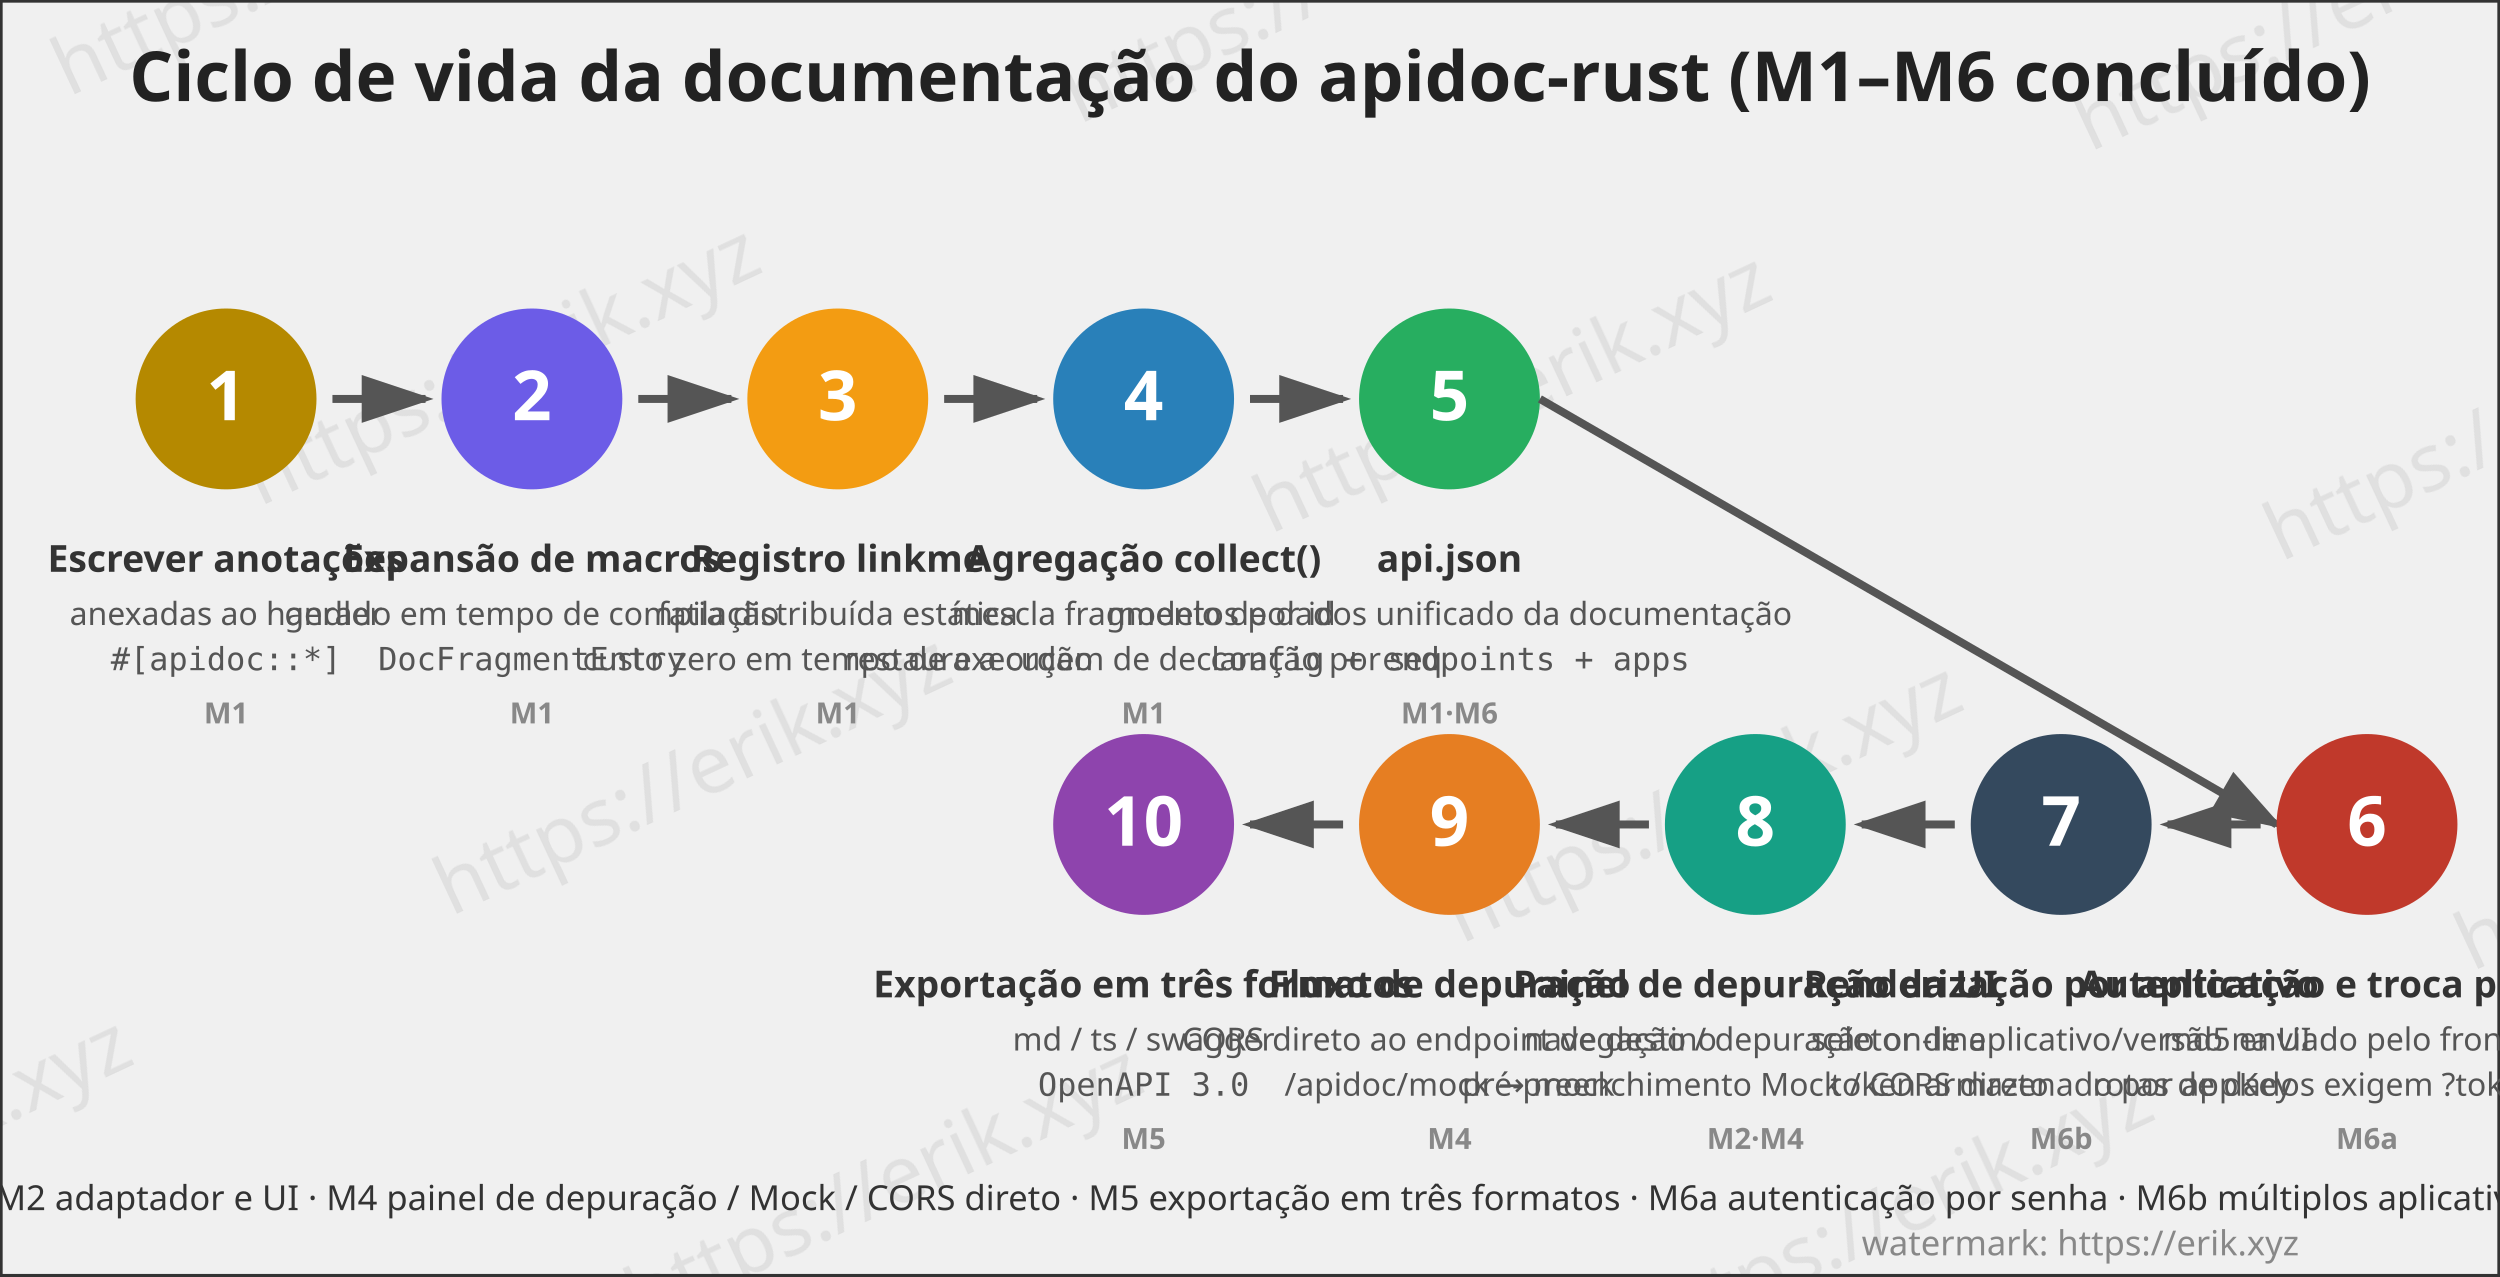
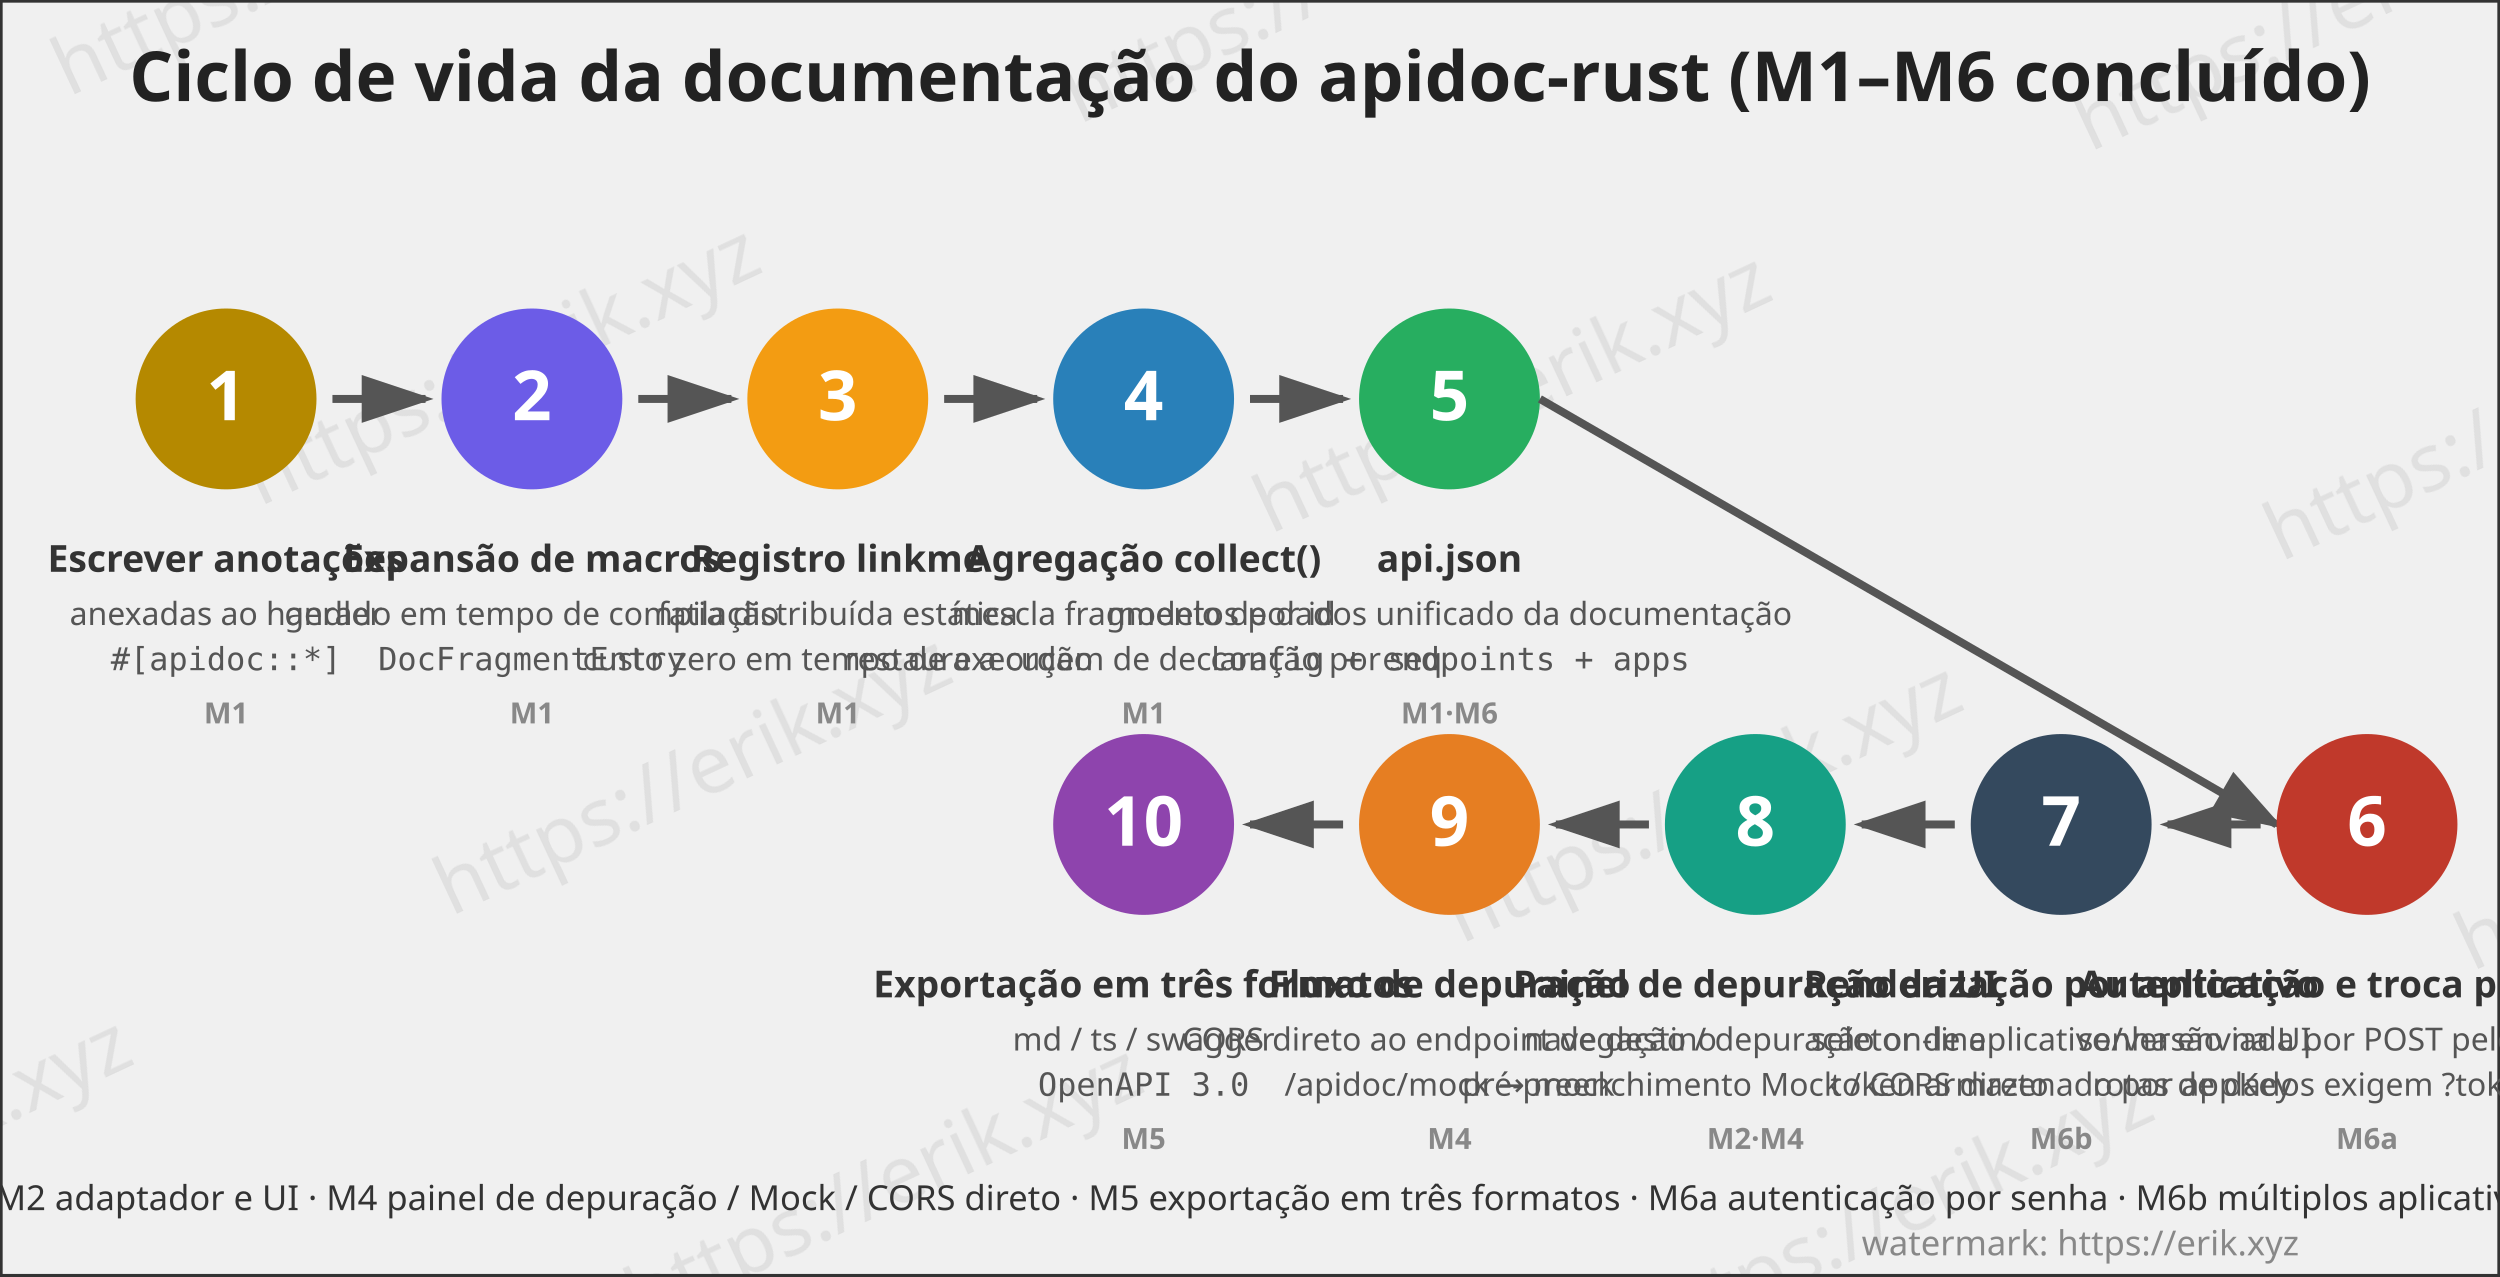
<svg xmlns="http://www.w3.org/2000/svg" viewBox="0 0 940 480" font-family="sans-serif">
  <defs>
    <pattern id="wm" width="340" height="170" patternUnits="userSpaceOnUse" patternTransform="rotate(-25)">
      <text x="8" y="44" font-size="30" fill="#888888" opacity="0.15">https://erik.xyz</text>
    </pattern>
    <marker id="arrow" markerWidth="10" markerHeight="10" refX="8" refY="3" orient="auto">
      <path d="M0,0 L0,6 L9,3 z" fill="#555" />
    </marker>
  </defs>
  <rect width="940" height="480" fill="url(#wm)" />
  <rect x="0" y="0" width="940" height="480" fill="none" stroke="#333" stroke-width="2" />
  <text x="470" y="38" text-anchor="middle" font-size="26" font-weight="bold" fill="#222">Ciclo de vida da documentação do apidoc-rust (M1–M6 concluído)</text>
  <circle cx="85" cy="150" r="34" fill="#b58900" />
  <text x="85" y="158" text-anchor="middle" font-size="26" fill="#fff" font-weight="bold">1</text>
  <text x="85" y="215" text-anchor="middle" font-size="14" font-weight="bold" fill="#333">Escrever anotações</text>
  <text x="85" y="235" text-anchor="middle" font-size="12" fill="#555">anexadas ao handler</text>
  <text x="85" y="252" text-anchor="middle" font-size="12" fill="#555" font-family="monospace">#[apidoc::*]</text>
  <text x="85" y="272" text-anchor="middle" font-size="11" fill="#888" font-weight="bold">M1</text>
  <line x1="125" y1="150" x2="160" y2="150" stroke="#555" stroke-width="3" marker-end="url(#arrow)" />
  <circle cx="200" cy="150" r="34" fill="#6c5ce7" />
  <text x="200" y="158" text-anchor="middle" font-size="26" fill="#fff" font-weight="bold">2</text>
  <text x="200" y="215" text-anchor="middle" font-size="14" font-weight="bold" fill="#333">Expansão de macros</text>
  <text x="200" y="235" text-anchor="middle" font-size="12" fill="#555">gerado em tempo de compilação</text>
  <text x="200" y="252" text-anchor="middle" font-size="12" fill="#555" font-family="monospace">DocFragmentEntry</text>
  <text x="200" y="272" text-anchor="middle" font-size="11" fill="#888" font-weight="bold">M1</text>
  <line x1="240" y1="150" x2="275" y2="150" stroke="#555" stroke-width="3" marker-end="url(#arrow)" />
  <circle cx="315" cy="150" r="34" fill="#f39c12" />
  <text x="315" y="158" text-anchor="middle" font-size="26" fill="#fff" font-weight="bold">3</text>
  <text x="315" y="215" text-anchor="middle" font-size="14" font-weight="bold" fill="#333">Registro linkme</text>
  <text x="315" y="235" text-anchor="middle" font-size="12" fill="#555">fatia distribuída estática</text>
  <text x="315" y="252" text-anchor="middle" font-size="12" fill="#555">custo zero em tempo de execução</text>
  <text x="315" y="272" text-anchor="middle" font-size="11" fill="#888" font-weight="bold">M1</text>
  <line x1="355" y1="150" x2="390" y2="150" stroke="#555" stroke-width="3" marker-end="url(#arrow)" />
  <circle cx="430" cy="150" r="34" fill="#2980b9" />
  <text x="430" y="158" text-anchor="middle" font-size="26" fill="#fff" font-weight="bold">4</text>
  <text x="430" y="215" text-anchor="middle" font-size="14" font-weight="bold" fill="#333">Agregação collect()</text>
  <text x="430" y="235" text-anchor="middle" font-size="12" fill="#555">mescla fragmentos por id</text>
  <text x="430" y="252" text-anchor="middle" font-size="12" fill="#555">restaura a ordem de declaração por seq</text>
  <text x="430" y="272" text-anchor="middle" font-size="11" fill="#888" font-weight="bold">M1</text>
  <line x1="470" y1="150" x2="505" y2="150" stroke="#555" stroke-width="3" marker-end="url(#arrow)" />
  <circle cx="545" cy="150" r="34" fill="#27ae60" />
  <text x="545" y="158" text-anchor="middle" font-size="26" fill="#fff" font-weight="bold">5</text>
  <text x="545" y="215" text-anchor="middle" font-size="14" font-weight="bold" fill="#333">api.json</text>
  <text x="545" y="235" text-anchor="middle" font-size="12" fill="#555">modelo de dados unificado da documentação</text>
  <text x="545" y="252" text-anchor="middle" font-size="12" fill="#555" font-family="monospace">config + endpoints + apps</text>
  <text x="545" y="272" text-anchor="middle" font-size="11" fill="#888" font-weight="bold">M1·M6</text>
  <line x1="579" y1="150" x2="856" y2="310" stroke="#555" stroke-width="3" marker-end="url(#arrow)" />
  <circle cx="890" cy="310" r="34" fill="#c0392b" />
  <text x="890" y="318" text-anchor="middle" font-size="26" fill="#fff" font-weight="bold">6</text>
  <text x="890" y="375" text-anchor="middle" font-size="14" font-weight="bold" fill="#333">Autenticação e troca por token</text>
-   <text x="890" y="395" text-anchor="middle" font-size="12" fill="#555">md5 enviado pelo frontend</text>
+   <text x="890" y="395" text-anchor="middle" font-size="12" fill="#555">senha enviada por POST pelo frontend</text>
  <text x="890" y="412" text-anchor="middle" font-size="12" fill="#555">rotas de dados exigem ?token= (401)</text>
  <text x="890" y="432" text-anchor="middle" font-size="11" fill="#888" font-weight="bold">M6a</text>
  <line x1="850" y1="310" x2="815" y2="310" stroke="#555" stroke-width="3" marker-end="url(#arrow)" />
  <circle cx="775" cy="310" r="34" fill="#34495e" />
  <text x="775" y="318" text-anchor="middle" font-size="26" fill="#fff" font-weight="bold">7</text>
  <text x="775" y="375" text-anchor="middle" font-size="14" font-weight="bold" fill="#333">Renderização por aplicativo</text>
  <text x="775" y="395" text-anchor="middle" font-size="12" fill="#555">seletor de aplicativo/versão na UI</text>
  <text x="775" y="412" text-anchor="middle" font-size="12" fill="#555">token armazenado por appKey</text>
  <text x="775" y="432" text-anchor="middle" font-size="11" fill="#888" font-weight="bold">M6b</text>
  <line x1="735" y1="310" x2="700" y2="310" stroke="#555" stroke-width="3" marker-end="url(#arrow)" />
  <circle cx="660" cy="310" r="34" fill="#16a085" />
  <text x="660" y="318" text-anchor="middle" font-size="26" fill="#fff" font-weight="bold">8</text>
  <text x="660" y="375" text-anchor="middle" font-size="14" font-weight="bold" fill="#333">Painel de depuração da UI</text>
  <text x="660" y="395" text-anchor="middle" font-size="12" fill="#555">navegação / depuração on-line</text>
  <text x="660" y="412" text-anchor="middle" font-size="12" fill="#555">pré-preenchimento Mock / CORS direto</text>
  <text x="660" y="432" text-anchor="middle" font-size="11" fill="#888" font-weight="bold">M2·M4</text>
  <line x1="620" y1="310" x2="585" y2="310" stroke="#555" stroke-width="3" marker-end="url(#arrow)" />
  <circle cx="545" cy="310" r="34" fill="#e67e22" />
  <text x="545" y="318" text-anchor="middle" font-size="26" fill="#fff" font-weight="bold">9</text>
  <text x="545" y="375" text-anchor="middle" font-size="14" font-weight="bold" fill="#333">Fluxo de depuração</text>
  <text x="545" y="395" text-anchor="middle" font-size="12" fill="#555">CORS direto ao endpoint de destino</text>
  <text x="545" y="412" text-anchor="middle" font-size="12" fill="#555">/apidoc/mock → mock</text>
  <text x="545" y="432" text-anchor="middle" font-size="11" fill="#888" font-weight="bold">M4</text>
  <line x1="505" y1="310" x2="470" y2="310" stroke="#555" stroke-width="3" marker-end="url(#arrow)" />
  <circle cx="430" cy="310" r="34" fill="#8e44ad" />
  <text x="430" y="318" text-anchor="middle" font-size="26" fill="#fff" font-weight="bold">10</text>
  <text x="430" y="375" text-anchor="middle" font-size="14" font-weight="bold" fill="#333">Exportação em três formatos</text>
  <text x="430" y="395" text-anchor="middle" font-size="12" fill="#555">md / ts / swagger</text>
  <text x="430" y="412" text-anchor="middle" font-size="12" fill="#555" font-family="monospace">OpenAPI 3.0</text>
  <text x="430" y="432" text-anchor="middle" font-size="11" fill="#888" font-weight="bold">M5</text>
  <text x="470" y="455" text-anchor="middle" font-size="13" fill="#333">Etapas: M1 anotações / coleta / agregação / saída · M2 adaptador e UI · M4 painel de depuração / Mock / CORS direto · M5 exportação em três formatos · M6a autenticação por senha · M6b múltiplos aplicativos e versões (tudo implementado, nada planejado)</text>
  <text x="700" y="472" font-size="13" fill="#888">watermark: https://erik.xyz</text>
</svg>
